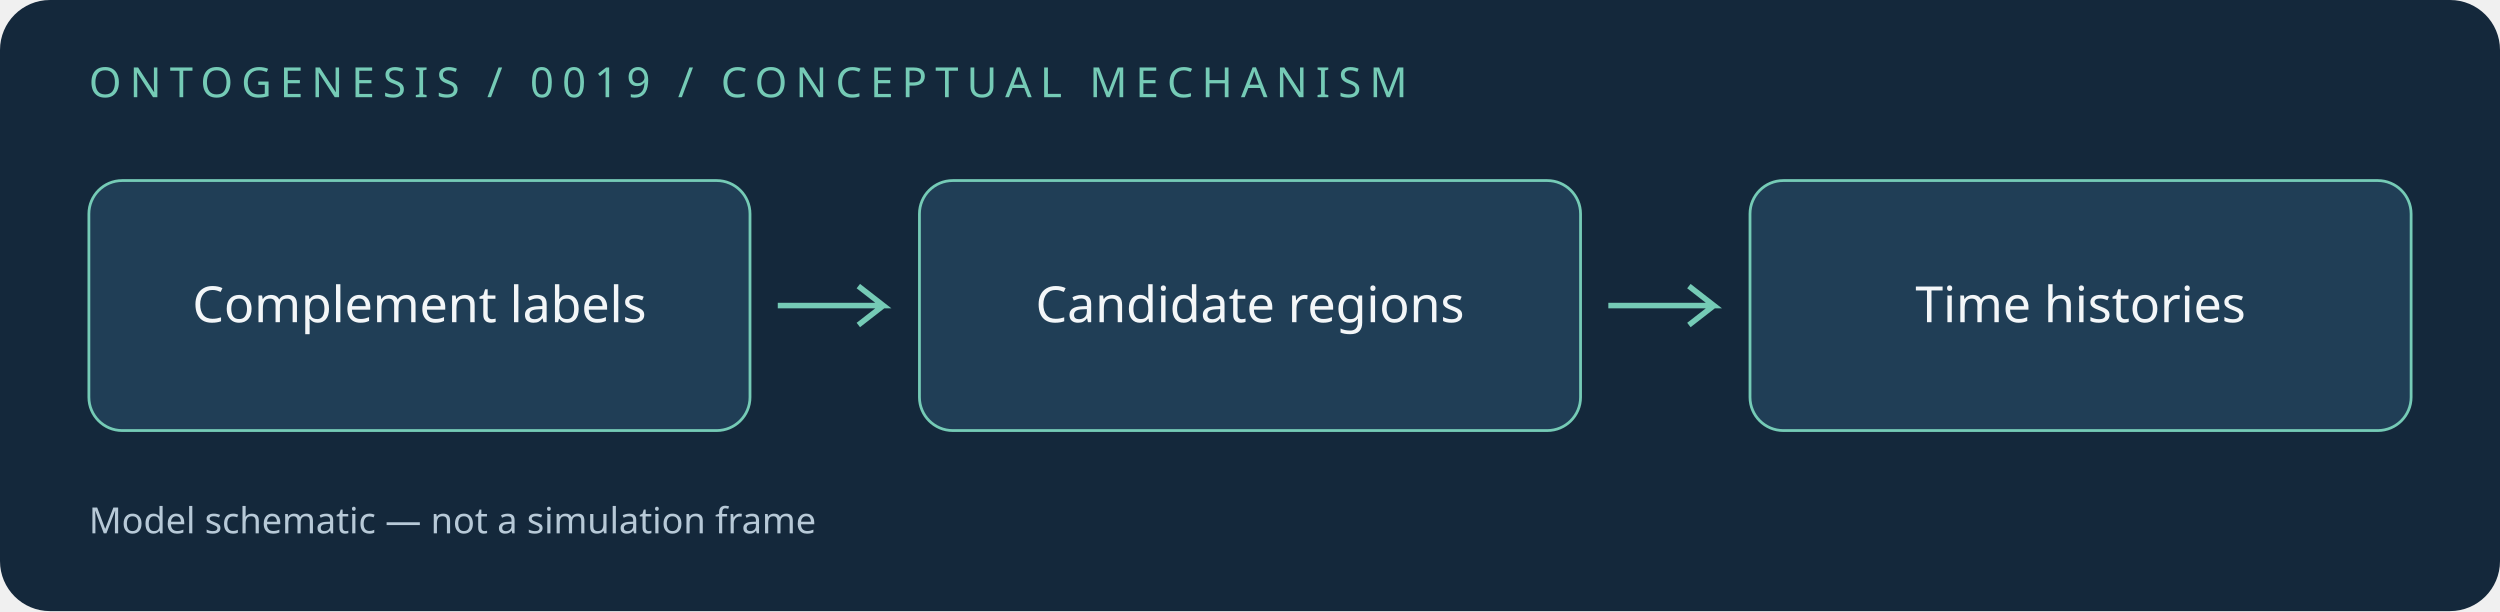
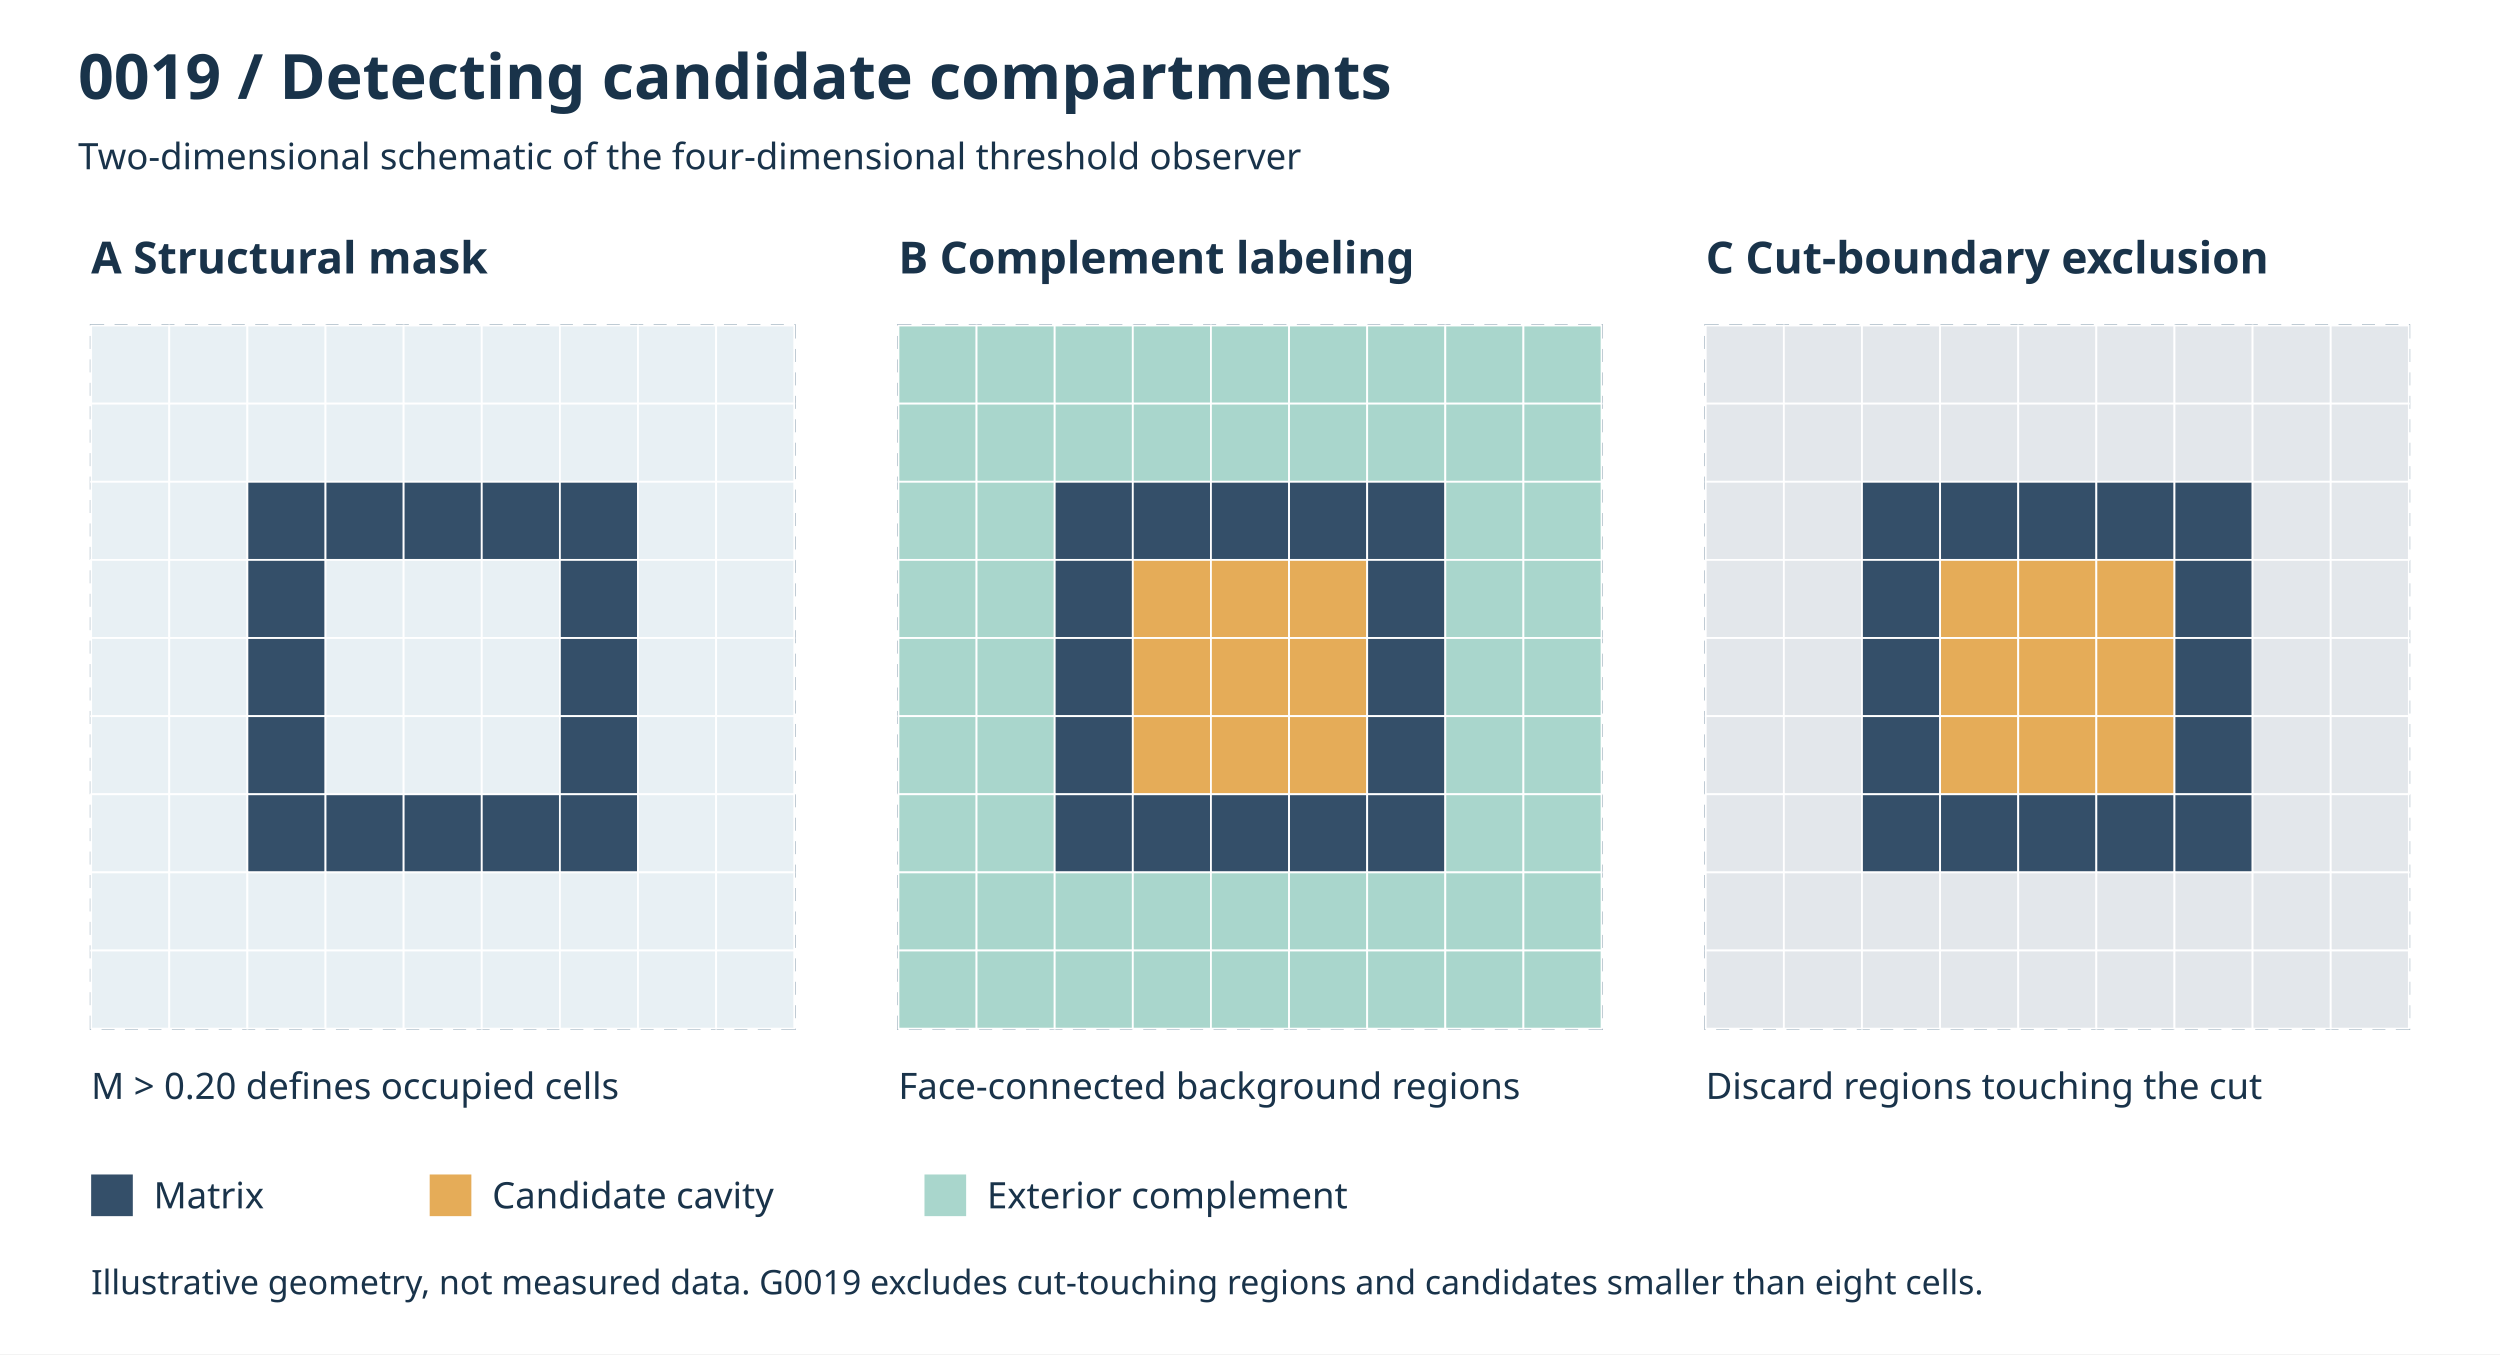
- <svg xmlns="http://www.w3.org/2000/svg" width="900" height="220" viewBox="0 0 900 220">
-   <rect width="900" height="220" rx="18" fill="#14283b" />
-   <text x="32" y="35" fill="#75cbb6" font-family="sans-serif" font-size="15" letter-spacing="3">ONTOGENESIS / 0019 / CONCEPTUAL MECHANISM</text>
-   <rect x="32" y="65" width="238" height="90" rx="12" fill="#203e56" stroke="#75cbb6" />
-   <text x="151" y="116" text-anchor="middle" font-family="sans-serif" font-size="18" fill="#f3f6f8">Complement labels</text>
-   <path d="M280 110 h38 l-9 -7 m9 7 l-9 7" stroke="#75cbb6" stroke-width="2" fill="none" />
-   <rect x="331" y="65" width="238" height="90" rx="12" fill="#203e56" stroke="#75cbb6" />
-   <text x="450" y="116" text-anchor="middle" font-family="sans-serif" font-size="18" fill="#f3f6f8">Candidate regions</text>
-   <path d="M579 110 h38 l-9 -7 m9 7 l-9 7" stroke="#75cbb6" stroke-width="2" fill="none" />
-   <rect x="630" y="65" width="238" height="90" rx="12" fill="#203e56" stroke="#75cbb6" />
-   <text x="749" y="116" text-anchor="middle" font-family="sans-serif" font-size="18" fill="#f3f6f8">Time histories</text>
-   <text x="32" y="192" fill="#b7c9d7" font-family="sans-serif" font-size="13">Model schematic — not a simulation frame</text>
+ <svg xmlns="http://www.w3.org/2000/svg" width="960" height="520" viewBox="0 0 960 520">
+   <rect width="960" height="520" fill="#fff" />
+   <g font-family="sans-serif" fill="#19334a">
+     <text x="30" y="38" font-size="24" font-weight="bold">0019 / Detecting candidate compartments</text>
+     <text x="30" y="65" font-size="14">Two-dimensional schematic of the four-dimensional threshold observer</text>
+     <text x="35" y="105" font-size="17" font-weight="bold">A  Structural mask</text>
+     <rect x="35" y="125" width="270" height="270" fill="#e8f0f4" stroke="#7891a4" stroke-dasharray="5 4" />
+     <rect x="35" y="125" width="30" height="30" fill="#e8f0f4" stroke="#fff" stroke-width=".7" />
+     <rect x="65" y="125" width="30" height="30" fill="#e8f0f4" stroke="#fff" stroke-width=".7" />
+     <rect x="95" y="125" width="30" height="30" fill="#e8f0f4" stroke="#fff" stroke-width=".7" />
+     <rect x="125" y="125" width="30" height="30" fill="#e8f0f4" stroke="#fff" stroke-width=".7" />
+     <rect x="155" y="125" width="30" height="30" fill="#e8f0f4" stroke="#fff" stroke-width=".7" />
+     <rect x="185" y="125" width="30" height="30" fill="#e8f0f4" stroke="#fff" stroke-width=".7" />
+     <rect x="215" y="125" width="30" height="30" fill="#e8f0f4" stroke="#fff" stroke-width=".7" />
+     <rect x="245" y="125" width="30" height="30" fill="#e8f0f4" stroke="#fff" stroke-width=".7" />
+     <rect x="275" y="125" width="30" height="30" fill="#e8f0f4" stroke="#fff" stroke-width=".7" />
+     <rect x="35" y="155" width="30" height="30" fill="#e8f0f4" stroke="#fff" stroke-width=".7" />
+     <rect x="65" y="155" width="30" height="30" fill="#e8f0f4" stroke="#fff" stroke-width=".7" />
+     <rect x="95" y="155" width="30" height="30" fill="#e8f0f4" stroke="#fff" stroke-width=".7" />
+     <rect x="125" y="155" width="30" height="30" fill="#e8f0f4" stroke="#fff" stroke-width=".7" />
+     <rect x="155" y="155" width="30" height="30" fill="#e8f0f4" stroke="#fff" stroke-width=".7" />
+     <rect x="185" y="155" width="30" height="30" fill="#e8f0f4" stroke="#fff" stroke-width=".7" />
+     <rect x="215" y="155" width="30" height="30" fill="#e8f0f4" stroke="#fff" stroke-width=".7" />
+     <rect x="245" y="155" width="30" height="30" fill="#e8f0f4" stroke="#fff" stroke-width=".7" />
+     <rect x="275" y="155" width="30" height="30" fill="#e8f0f4" stroke="#fff" stroke-width=".7" />
+     <rect x="35" y="185" width="30" height="30" fill="#e8f0f4" stroke="#fff" stroke-width=".7" />
+     <rect x="65" y="185" width="30" height="30" fill="#e8f0f4" stroke="#fff" stroke-width=".7" />
+     <rect x="95" y="185" width="30" height="30" fill="#344f69" stroke="#fff" stroke-width=".7" />
+     <rect x="125" y="185" width="30" height="30" fill="#344f69" stroke="#fff" stroke-width=".7" />
+     <rect x="155" y="185" width="30" height="30" fill="#344f69" stroke="#fff" stroke-width=".7" />
+     <rect x="185" y="185" width="30" height="30" fill="#344f69" stroke="#fff" stroke-width=".7" />
+     <rect x="215" y="185" width="30" height="30" fill="#344f69" stroke="#fff" stroke-width=".7" />
+     <rect x="245" y="185" width="30" height="30" fill="#e8f0f4" stroke="#fff" stroke-width=".7" />
+     <rect x="275" y="185" width="30" height="30" fill="#e8f0f4" stroke="#fff" stroke-width=".7" />
+     <rect x="35" y="215" width="30" height="30" fill="#e8f0f4" stroke="#fff" stroke-width=".7" />
+     <rect x="65" y="215" width="30" height="30" fill="#e8f0f4" stroke="#fff" stroke-width=".7" />
+     <rect x="95" y="215" width="30" height="30" fill="#344f69" stroke="#fff" stroke-width=".7" />
+     <rect x="125" y="215" width="30" height="30" fill="#e8f0f4" stroke="#fff" stroke-width=".7" />
+     <rect x="155" y="215" width="30" height="30" fill="#e8f0f4" stroke="#fff" stroke-width=".7" />
+     <rect x="185" y="215" width="30" height="30" fill="#e8f0f4" stroke="#fff" stroke-width=".7" />
+     <rect x="215" y="215" width="30" height="30" fill="#344f69" stroke="#fff" stroke-width=".7" />
+     <rect x="245" y="215" width="30" height="30" fill="#e8f0f4" stroke="#fff" stroke-width=".7" />
+     <rect x="275" y="215" width="30" height="30" fill="#e8f0f4" stroke="#fff" stroke-width=".7" />
+     <rect x="35" y="245" width="30" height="30" fill="#e8f0f4" stroke="#fff" stroke-width=".7" />
+     <rect x="65" y="245" width="30" height="30" fill="#e8f0f4" stroke="#fff" stroke-width=".7" />
+     <rect x="95" y="245" width="30" height="30" fill="#344f69" stroke="#fff" stroke-width=".7" />
+     <rect x="125" y="245" width="30" height="30" fill="#e8f0f4" stroke="#fff" stroke-width=".7" />
+     <rect x="155" y="245" width="30" height="30" fill="#e8f0f4" stroke="#fff" stroke-width=".7" />
+     <rect x="185" y="245" width="30" height="30" fill="#e8f0f4" stroke="#fff" stroke-width=".7" />
+     <rect x="215" y="245" width="30" height="30" fill="#344f69" stroke="#fff" stroke-width=".7" />
+     <rect x="245" y="245" width="30" height="30" fill="#e8f0f4" stroke="#fff" stroke-width=".7" />
+     <rect x="275" y="245" width="30" height="30" fill="#e8f0f4" stroke="#fff" stroke-width=".7" />
+     <rect x="35" y="275" width="30" height="30" fill="#e8f0f4" stroke="#fff" stroke-width=".7" />
+     <rect x="65" y="275" width="30" height="30" fill="#e8f0f4" stroke="#fff" stroke-width=".7" />
+     <rect x="95" y="275" width="30" height="30" fill="#344f69" stroke="#fff" stroke-width=".7" />
+     <rect x="125" y="275" width="30" height="30" fill="#e8f0f4" stroke="#fff" stroke-width=".7" />
+     <rect x="155" y="275" width="30" height="30" fill="#e8f0f4" stroke="#fff" stroke-width=".7" />
+     <rect x="185" y="275" width="30" height="30" fill="#e8f0f4" stroke="#fff" stroke-width=".7" />
+     <rect x="215" y="275" width="30" height="30" fill="#344f69" stroke="#fff" stroke-width=".7" />
+     <rect x="245" y="275" width="30" height="30" fill="#e8f0f4" stroke="#fff" stroke-width=".7" />
+     <rect x="275" y="275" width="30" height="30" fill="#e8f0f4" stroke="#fff" stroke-width=".7" />
+     <rect x="35" y="305" width="30" height="30" fill="#e8f0f4" stroke="#fff" stroke-width=".7" />
+     <rect x="65" y="305" width="30" height="30" fill="#e8f0f4" stroke="#fff" stroke-width=".7" />
+     <rect x="95" y="305" width="30" height="30" fill="#344f69" stroke="#fff" stroke-width=".7" />
+     <rect x="125" y="305" width="30" height="30" fill="#344f69" stroke="#fff" stroke-width=".7" />
+     <rect x="155" y="305" width="30" height="30" fill="#344f69" stroke="#fff" stroke-width=".7" />
+     <rect x="185" y="305" width="30" height="30" fill="#344f69" stroke="#fff" stroke-width=".7" />
+     <rect x="215" y="305" width="30" height="30" fill="#344f69" stroke="#fff" stroke-width=".7" />
+     <rect x="245" y="305" width="30" height="30" fill="#e8f0f4" stroke="#fff" stroke-width=".7" />
+     <rect x="275" y="305" width="30" height="30" fill="#e8f0f4" stroke="#fff" stroke-width=".7" />
+     <rect x="35" y="335" width="30" height="30" fill="#e8f0f4" stroke="#fff" stroke-width=".7" />
+     <rect x="65" y="335" width="30" height="30" fill="#e8f0f4" stroke="#fff" stroke-width=".7" />
+     <rect x="95" y="335" width="30" height="30" fill="#e8f0f4" stroke="#fff" stroke-width=".7" />
+     <rect x="125" y="335" width="30" height="30" fill="#e8f0f4" stroke="#fff" stroke-width=".7" />
+     <rect x="155" y="335" width="30" height="30" fill="#e8f0f4" stroke="#fff" stroke-width=".7" />
+     <rect x="185" y="335" width="30" height="30" fill="#e8f0f4" stroke="#fff" stroke-width=".7" />
+     <rect x="215" y="335" width="30" height="30" fill="#e8f0f4" stroke="#fff" stroke-width=".7" />
+     <rect x="245" y="335" width="30" height="30" fill="#e8f0f4" stroke="#fff" stroke-width=".7" />
+     <rect x="275" y="335" width="30" height="30" fill="#e8f0f4" stroke="#fff" stroke-width=".7" />
+     <rect x="35" y="365" width="30" height="30" fill="#e8f0f4" stroke="#fff" stroke-width=".7" />
+     <rect x="65" y="365" width="30" height="30" fill="#e8f0f4" stroke="#fff" stroke-width=".7" />
+     <rect x="95" y="365" width="30" height="30" fill="#e8f0f4" stroke="#fff" stroke-width=".7" />
+     <rect x="125" y="365" width="30" height="30" fill="#e8f0f4" stroke="#fff" stroke-width=".7" />
+     <rect x="155" y="365" width="30" height="30" fill="#e8f0f4" stroke="#fff" stroke-width=".7" />
+     <rect x="185" y="365" width="30" height="30" fill="#e8f0f4" stroke="#fff" stroke-width=".7" />
+     <rect x="215" y="365" width="30" height="30" fill="#e8f0f4" stroke="#fff" stroke-width=".7" />
+     <rect x="245" y="365" width="30" height="30" fill="#e8f0f4" stroke="#fff" stroke-width=".7" />
+     <rect x="275" y="365" width="30" height="30" fill="#e8f0f4" stroke="#fff" stroke-width=".7" />
+     <text x="35" y="422" font-size="14">M &gt; 0.20 defines occupied cells</text>
+     <text x="345" y="105" font-size="17" font-weight="bold">B  Complement labeling</text>
+     <rect x="345" y="125" width="270" height="270" fill="#e8f0f4" stroke="#7891a4" stroke-dasharray="5 4" />
+     <rect x="345" y="125" width="30" height="30" fill="#a9d6cc" stroke="#fff" stroke-width=".7" />
+     <rect x="375" y="125" width="30" height="30" fill="#a9d6cc" stroke="#fff" stroke-width=".7" />
+     <rect x="405" y="125" width="30" height="30" fill="#a9d6cc" stroke="#fff" stroke-width=".7" />
+     <rect x="435" y="125" width="30" height="30" fill="#a9d6cc" stroke="#fff" stroke-width=".7" />
+     <rect x="465" y="125" width="30" height="30" fill="#a9d6cc" stroke="#fff" stroke-width=".7" />
+     <rect x="495" y="125" width="30" height="30" fill="#a9d6cc" stroke="#fff" stroke-width=".7" />
+     <rect x="525" y="125" width="30" height="30" fill="#a9d6cc" stroke="#fff" stroke-width=".7" />
+     <rect x="555" y="125" width="30" height="30" fill="#a9d6cc" stroke="#fff" stroke-width=".7" />
+     <rect x="585" y="125" width="30" height="30" fill="#a9d6cc" stroke="#fff" stroke-width=".7" />
+     <rect x="345" y="155" width="30" height="30" fill="#a9d6cc" stroke="#fff" stroke-width=".7" />
+     <rect x="375" y="155" width="30" height="30" fill="#a9d6cc" stroke="#fff" stroke-width=".7" />
+     <rect x="405" y="155" width="30" height="30" fill="#a9d6cc" stroke="#fff" stroke-width=".7" />
+     <rect x="435" y="155" width="30" height="30" fill="#a9d6cc" stroke="#fff" stroke-width=".7" />
+     <rect x="465" y="155" width="30" height="30" fill="#a9d6cc" stroke="#fff" stroke-width=".7" />
+     <rect x="495" y="155" width="30" height="30" fill="#a9d6cc" stroke="#fff" stroke-width=".7" />
+     <rect x="525" y="155" width="30" height="30" fill="#a9d6cc" stroke="#fff" stroke-width=".7" />
+     <rect x="555" y="155" width="30" height="30" fill="#a9d6cc" stroke="#fff" stroke-width=".7" />
+     <rect x="585" y="155" width="30" height="30" fill="#a9d6cc" stroke="#fff" stroke-width=".7" />
+     <rect x="345" y="185" width="30" height="30" fill="#a9d6cc" stroke="#fff" stroke-width=".7" />
+     <rect x="375" y="185" width="30" height="30" fill="#a9d6cc" stroke="#fff" stroke-width=".7" />
+     <rect x="405" y="185" width="30" height="30" fill="#344f69" stroke="#fff" stroke-width=".7" />
+     <rect x="435" y="185" width="30" height="30" fill="#344f69" stroke="#fff" stroke-width=".7" />
+     <rect x="465" y="185" width="30" height="30" fill="#344f69" stroke="#fff" stroke-width=".7" />
+     <rect x="495" y="185" width="30" height="30" fill="#344f69" stroke="#fff" stroke-width=".7" />
+     <rect x="525" y="185" width="30" height="30" fill="#344f69" stroke="#fff" stroke-width=".7" />
+     <rect x="555" y="185" width="30" height="30" fill="#a9d6cc" stroke="#fff" stroke-width=".7" />
+     <rect x="585" y="185" width="30" height="30" fill="#a9d6cc" stroke="#fff" stroke-width=".7" />
+     <rect x="345" y="215" width="30" height="30" fill="#a9d6cc" stroke="#fff" stroke-width=".7" />
+     <rect x="375" y="215" width="30" height="30" fill="#a9d6cc" stroke="#fff" stroke-width=".7" />
+     <rect x="405" y="215" width="30" height="30" fill="#344f69" stroke="#fff" stroke-width=".7" />
+     <rect x="435" y="215" width="30" height="30" fill="#e5ac58" stroke="#fff" stroke-width=".7" />
+     <rect x="465" y="215" width="30" height="30" fill="#e5ac58" stroke="#fff" stroke-width=".7" />
+     <rect x="495" y="215" width="30" height="30" fill="#e5ac58" stroke="#fff" stroke-width=".7" />
+     <rect x="525" y="215" width="30" height="30" fill="#344f69" stroke="#fff" stroke-width=".7" />
+     <rect x="555" y="215" width="30" height="30" fill="#a9d6cc" stroke="#fff" stroke-width=".7" />
+     <rect x="585" y="215" width="30" height="30" fill="#a9d6cc" stroke="#fff" stroke-width=".7" />
+     <rect x="345" y="245" width="30" height="30" fill="#a9d6cc" stroke="#fff" stroke-width=".7" />
+     <rect x="375" y="245" width="30" height="30" fill="#a9d6cc" stroke="#fff" stroke-width=".7" />
+     <rect x="405" y="245" width="30" height="30" fill="#344f69" stroke="#fff" stroke-width=".7" />
+     <rect x="435" y="245" width="30" height="30" fill="#e5ac58" stroke="#fff" stroke-width=".7" />
+     <rect x="465" y="245" width="30" height="30" fill="#e5ac58" stroke="#fff" stroke-width=".7" />
+     <rect x="495" y="245" width="30" height="30" fill="#e5ac58" stroke="#fff" stroke-width=".7" />
+     <rect x="525" y="245" width="30" height="30" fill="#344f69" stroke="#fff" stroke-width=".7" />
+     <rect x="555" y="245" width="30" height="30" fill="#a9d6cc" stroke="#fff" stroke-width=".7" />
+     <rect x="585" y="245" width="30" height="30" fill="#a9d6cc" stroke="#fff" stroke-width=".7" />
+     <rect x="345" y="275" width="30" height="30" fill="#a9d6cc" stroke="#fff" stroke-width=".7" />
+     <rect x="375" y="275" width="30" height="30" fill="#a9d6cc" stroke="#fff" stroke-width=".7" />
+     <rect x="405" y="275" width="30" height="30" fill="#344f69" stroke="#fff" stroke-width=".7" />
+     <rect x="435" y="275" width="30" height="30" fill="#e5ac58" stroke="#fff" stroke-width=".7" />
+     <rect x="465" y="275" width="30" height="30" fill="#e5ac58" stroke="#fff" stroke-width=".7" />
+     <rect x="495" y="275" width="30" height="30" fill="#e5ac58" stroke="#fff" stroke-width=".7" />
+     <rect x="525" y="275" width="30" height="30" fill="#344f69" stroke="#fff" stroke-width=".7" />
+     <rect x="555" y="275" width="30" height="30" fill="#a9d6cc" stroke="#fff" stroke-width=".7" />
+     <rect x="585" y="275" width="30" height="30" fill="#a9d6cc" stroke="#fff" stroke-width=".7" />
+     <rect x="345" y="305" width="30" height="30" fill="#a9d6cc" stroke="#fff" stroke-width=".7" />
+     <rect x="375" y="305" width="30" height="30" fill="#a9d6cc" stroke="#fff" stroke-width=".7" />
+     <rect x="405" y="305" width="30" height="30" fill="#344f69" stroke="#fff" stroke-width=".7" />
+     <rect x="435" y="305" width="30" height="30" fill="#344f69" stroke="#fff" stroke-width=".7" />
+     <rect x="465" y="305" width="30" height="30" fill="#344f69" stroke="#fff" stroke-width=".7" />
+     <rect x="495" y="305" width="30" height="30" fill="#344f69" stroke="#fff" stroke-width=".7" />
+     <rect x="525" y="305" width="30" height="30" fill="#344f69" stroke="#fff" stroke-width=".7" />
+     <rect x="555" y="305" width="30" height="30" fill="#a9d6cc" stroke="#fff" stroke-width=".7" />
+     <rect x="585" y="305" width="30" height="30" fill="#a9d6cc" stroke="#fff" stroke-width=".7" />
+     <rect x="345" y="335" width="30" height="30" fill="#a9d6cc" stroke="#fff" stroke-width=".7" />
+     <rect x="375" y="335" width="30" height="30" fill="#a9d6cc" stroke="#fff" stroke-width=".7" />
+     <rect x="405" y="335" width="30" height="30" fill="#a9d6cc" stroke="#fff" stroke-width=".7" />
+     <rect x="435" y="335" width="30" height="30" fill="#a9d6cc" stroke="#fff" stroke-width=".7" />
+     <rect x="465" y="335" width="30" height="30" fill="#a9d6cc" stroke="#fff" stroke-width=".7" />
+     <rect x="495" y="335" width="30" height="30" fill="#a9d6cc" stroke="#fff" stroke-width=".7" />
+     <rect x="525" y="335" width="30" height="30" fill="#a9d6cc" stroke="#fff" stroke-width=".7" />
+     <rect x="555" y="335" width="30" height="30" fill="#a9d6cc" stroke="#fff" stroke-width=".7" />
+     <rect x="585" y="335" width="30" height="30" fill="#a9d6cc" stroke="#fff" stroke-width=".7" />
+     <rect x="345" y="365" width="30" height="30" fill="#a9d6cc" stroke="#fff" stroke-width=".7" />
+     <rect x="375" y="365" width="30" height="30" fill="#a9d6cc" stroke="#fff" stroke-width=".7" />
+     <rect x="405" y="365" width="30" height="30" fill="#a9d6cc" stroke="#fff" stroke-width=".7" />
+     <rect x="435" y="365" width="30" height="30" fill="#a9d6cc" stroke="#fff" stroke-width=".7" />
+     <rect x="465" y="365" width="30" height="30" fill="#a9d6cc" stroke="#fff" stroke-width=".7" />
+     <rect x="495" y="365" width="30" height="30" fill="#a9d6cc" stroke="#fff" stroke-width=".7" />
+     <rect x="525" y="365" width="30" height="30" fill="#a9d6cc" stroke="#fff" stroke-width=".7" />
+     <rect x="555" y="365" width="30" height="30" fill="#a9d6cc" stroke="#fff" stroke-width=".7" />
+     <rect x="585" y="365" width="30" height="30" fill="#a9d6cc" stroke="#fff" stroke-width=".7" />
+     <text x="345" y="422" font-size="14">Face-connected background regions</text>
+     <text x="655" y="105" font-size="17" font-weight="bold">C  Cut-boundary exclusion</text>
+     <rect x="655" y="125" width="270" height="270" fill="#e8f0f4" stroke="#7891a4" stroke-dasharray="5 4" />
+     <rect x="655" y="125" width="30" height="30" fill="#e3e7eb" stroke="#fff" stroke-width=".7" />
+     <rect x="685" y="125" width="30" height="30" fill="#e3e7eb" stroke="#fff" stroke-width=".7" />
+     <rect x="715" y="125" width="30" height="30" fill="#e3e7eb" stroke="#fff" stroke-width=".7" />
+     <rect x="745" y="125" width="30" height="30" fill="#e3e7eb" stroke="#fff" stroke-width=".7" />
+     <rect x="775" y="125" width="30" height="30" fill="#e3e7eb" stroke="#fff" stroke-width=".7" />
+     <rect x="805" y="125" width="30" height="30" fill="#e3e7eb" stroke="#fff" stroke-width=".7" />
+     <rect x="835" y="125" width="30" height="30" fill="#e3e7eb" stroke="#fff" stroke-width=".7" />
+     <rect x="865" y="125" width="30" height="30" fill="#e3e7eb" stroke="#fff" stroke-width=".7" />
+     <rect x="895" y="125" width="30" height="30" fill="#e3e7eb" stroke="#fff" stroke-width=".7" />
+     <rect x="655" y="155" width="30" height="30" fill="#e3e7eb" stroke="#fff" stroke-width=".7" />
+     <rect x="685" y="155" width="30" height="30" fill="#e3e7eb" stroke="#fff" stroke-width=".7" />
+     <rect x="715" y="155" width="30" height="30" fill="#e3e7eb" stroke="#fff" stroke-width=".7" />
+     <rect x="745" y="155" width="30" height="30" fill="#e3e7eb" stroke="#fff" stroke-width=".7" />
+     <rect x="775" y="155" width="30" height="30" fill="#e3e7eb" stroke="#fff" stroke-width=".7" />
+     <rect x="805" y="155" width="30" height="30" fill="#e3e7eb" stroke="#fff" stroke-width=".7" />
+     <rect x="835" y="155" width="30" height="30" fill="#e3e7eb" stroke="#fff" stroke-width=".7" />
+     <rect x="865" y="155" width="30" height="30" fill="#e3e7eb" stroke="#fff" stroke-width=".7" />
+     <rect x="895" y="155" width="30" height="30" fill="#e3e7eb" stroke="#fff" stroke-width=".7" />
+     <rect x="655" y="185" width="30" height="30" fill="#e3e7eb" stroke="#fff" stroke-width=".7" />
+     <rect x="685" y="185" width="30" height="30" fill="#e3e7eb" stroke="#fff" stroke-width=".7" />
+     <rect x="715" y="185" width="30" height="30" fill="#344f69" stroke="#fff" stroke-width=".7" />
+     <rect x="745" y="185" width="30" height="30" fill="#344f69" stroke="#fff" stroke-width=".7" />
+     <rect x="775" y="185" width="30" height="30" fill="#344f69" stroke="#fff" stroke-width=".7" />
+     <rect x="805" y="185" width="30" height="30" fill="#344f69" stroke="#fff" stroke-width=".7" />
+     <rect x="835" y="185" width="30" height="30" fill="#344f69" stroke="#fff" stroke-width=".7" />
+     <rect x="865" y="185" width="30" height="30" fill="#e3e7eb" stroke="#fff" stroke-width=".7" />
+     <rect x="895" y="185" width="30" height="30" fill="#e3e7eb" stroke="#fff" stroke-width=".7" />
+     <rect x="655" y="215" width="30" height="30" fill="#e3e7eb" stroke="#fff" stroke-width=".7" />
+     <rect x="685" y="215" width="30" height="30" fill="#e3e7eb" stroke="#fff" stroke-width=".7" />
+     <rect x="715" y="215" width="30" height="30" fill="#344f69" stroke="#fff" stroke-width=".7" />
+     <rect x="745" y="215" width="30" height="30" fill="#e5ac58" stroke="#fff" stroke-width=".7" />
+     <rect x="775" y="215" width="30" height="30" fill="#e5ac58" stroke="#fff" stroke-width=".7" />
+     <rect x="805" y="215" width="30" height="30" fill="#e5ac58" stroke="#fff" stroke-width=".7" />
+     <rect x="835" y="215" width="30" height="30" fill="#344f69" stroke="#fff" stroke-width=".7" />
+     <rect x="865" y="215" width="30" height="30" fill="#e3e7eb" stroke="#fff" stroke-width=".7" />
+     <rect x="895" y="215" width="30" height="30" fill="#e3e7eb" stroke="#fff" stroke-width=".7" />
+     <rect x="655" y="245" width="30" height="30" fill="#e3e7eb" stroke="#fff" stroke-width=".7" />
+     <rect x="685" y="245" width="30" height="30" fill="#e3e7eb" stroke="#fff" stroke-width=".7" />
+     <rect x="715" y="245" width="30" height="30" fill="#344f69" stroke="#fff" stroke-width=".7" />
+     <rect x="745" y="245" width="30" height="30" fill="#e5ac58" stroke="#fff" stroke-width=".7" />
+     <rect x="775" y="245" width="30" height="30" fill="#e5ac58" stroke="#fff" stroke-width=".7" />
+     <rect x="805" y="245" width="30" height="30" fill="#e5ac58" stroke="#fff" stroke-width=".7" />
+     <rect x="835" y="245" width="30" height="30" fill="#344f69" stroke="#fff" stroke-width=".7" />
+     <rect x="865" y="245" width="30" height="30" fill="#e3e7eb" stroke="#fff" stroke-width=".7" />
+     <rect x="895" y="245" width="30" height="30" fill="#e3e7eb" stroke="#fff" stroke-width=".7" />
+     <rect x="655" y="275" width="30" height="30" fill="#e3e7eb" stroke="#fff" stroke-width=".7" />
+     <rect x="685" y="275" width="30" height="30" fill="#e3e7eb" stroke="#fff" stroke-width=".7" />
+     <rect x="715" y="275" width="30" height="30" fill="#344f69" stroke="#fff" stroke-width=".7" />
+     <rect x="745" y="275" width="30" height="30" fill="#e5ac58" stroke="#fff" stroke-width=".7" />
+     <rect x="775" y="275" width="30" height="30" fill="#e5ac58" stroke="#fff" stroke-width=".7" />
+     <rect x="805" y="275" width="30" height="30" fill="#e5ac58" stroke="#fff" stroke-width=".7" />
+     <rect x="835" y="275" width="30" height="30" fill="#344f69" stroke="#fff" stroke-width=".7" />
+     <rect x="865" y="275" width="30" height="30" fill="#e3e7eb" stroke="#fff" stroke-width=".7" />
+     <rect x="895" y="275" width="30" height="30" fill="#e3e7eb" stroke="#fff" stroke-width=".7" />
+     <rect x="655" y="305" width="30" height="30" fill="#e3e7eb" stroke="#fff" stroke-width=".7" />
+     <rect x="685" y="305" width="30" height="30" fill="#e3e7eb" stroke="#fff" stroke-width=".7" />
+     <rect x="715" y="305" width="30" height="30" fill="#344f69" stroke="#fff" stroke-width=".7" />
+     <rect x="745" y="305" width="30" height="30" fill="#344f69" stroke="#fff" stroke-width=".7" />
+     <rect x="775" y="305" width="30" height="30" fill="#344f69" stroke="#fff" stroke-width=".7" />
+     <rect x="805" y="305" width="30" height="30" fill="#344f69" stroke="#fff" stroke-width=".7" />
+     <rect x="835" y="305" width="30" height="30" fill="#344f69" stroke="#fff" stroke-width=".7" />
+     <rect x="865" y="305" width="30" height="30" fill="#e3e7eb" stroke="#fff" stroke-width=".7" />
+     <rect x="895" y="305" width="30" height="30" fill="#e3e7eb" stroke="#fff" stroke-width=".7" />
+     <rect x="655" y="335" width="30" height="30" fill="#e3e7eb" stroke="#fff" stroke-width=".7" />
+     <rect x="685" y="335" width="30" height="30" fill="#e3e7eb" stroke="#fff" stroke-width=".7" />
+     <rect x="715" y="335" width="30" height="30" fill="#e3e7eb" stroke="#fff" stroke-width=".7" />
+     <rect x="745" y="335" width="30" height="30" fill="#e3e7eb" stroke="#fff" stroke-width=".7" />
+     <rect x="775" y="335" width="30" height="30" fill="#e3e7eb" stroke="#fff" stroke-width=".7" />
+     <rect x="805" y="335" width="30" height="30" fill="#e3e7eb" stroke="#fff" stroke-width=".7" />
+     <rect x="835" y="335" width="30" height="30" fill="#e3e7eb" stroke="#fff" stroke-width=".7" />
+     <rect x="865" y="335" width="30" height="30" fill="#e3e7eb" stroke="#fff" stroke-width=".7" />
+     <rect x="895" y="335" width="30" height="30" fill="#e3e7eb" stroke="#fff" stroke-width=".7" />
+     <rect x="655" y="365" width="30" height="30" fill="#e3e7eb" stroke="#fff" stroke-width=".7" />
+     <rect x="685" y="365" width="30" height="30" fill="#e3e7eb" stroke="#fff" stroke-width=".7" />
+     <rect x="715" y="365" width="30" height="30" fill="#e3e7eb" stroke="#fff" stroke-width=".7" />
+     <rect x="745" y="365" width="30" height="30" fill="#e3e7eb" stroke="#fff" stroke-width=".7" />
+     <rect x="775" y="365" width="30" height="30" fill="#e3e7eb" stroke="#fff" stroke-width=".7" />
+     <rect x="805" y="365" width="30" height="30" fill="#e3e7eb" stroke="#fff" stroke-width=".7" />
+     <rect x="835" y="365" width="30" height="30" fill="#e3e7eb" stroke="#fff" stroke-width=".7" />
+     <rect x="865" y="365" width="30" height="30" fill="#e3e7eb" stroke="#fff" stroke-width=".7" />
+     <rect x="895" y="365" width="30" height="30" fill="#e3e7eb" stroke="#fff" stroke-width=".7" />
+     <text x="655" y="422" font-size="14">Discard regions touching the cut</text>
+     <rect x="35" y="451" width="16" height="16" fill="#344f69" />
+     <text x="59" y="464" font-size="14">Matrix</text>
+     <rect x="165" y="451" width="16" height="16" fill="#e5ac58" />
+     <text x="189" y="464" font-size="14">Candidate cavity</text>
+     <rect x="355" y="451" width="16" height="16" fill="#a9d6cc" />
+     <text x="379" y="464" font-size="14">Exterior complement</text>
+     <text x="35" y="497" font-size="13">Illustrative geometry, not measured data. G0019 excludes cut-touching regions and candidates smaller than eight cells.</text>
+   </g>
</svg>
